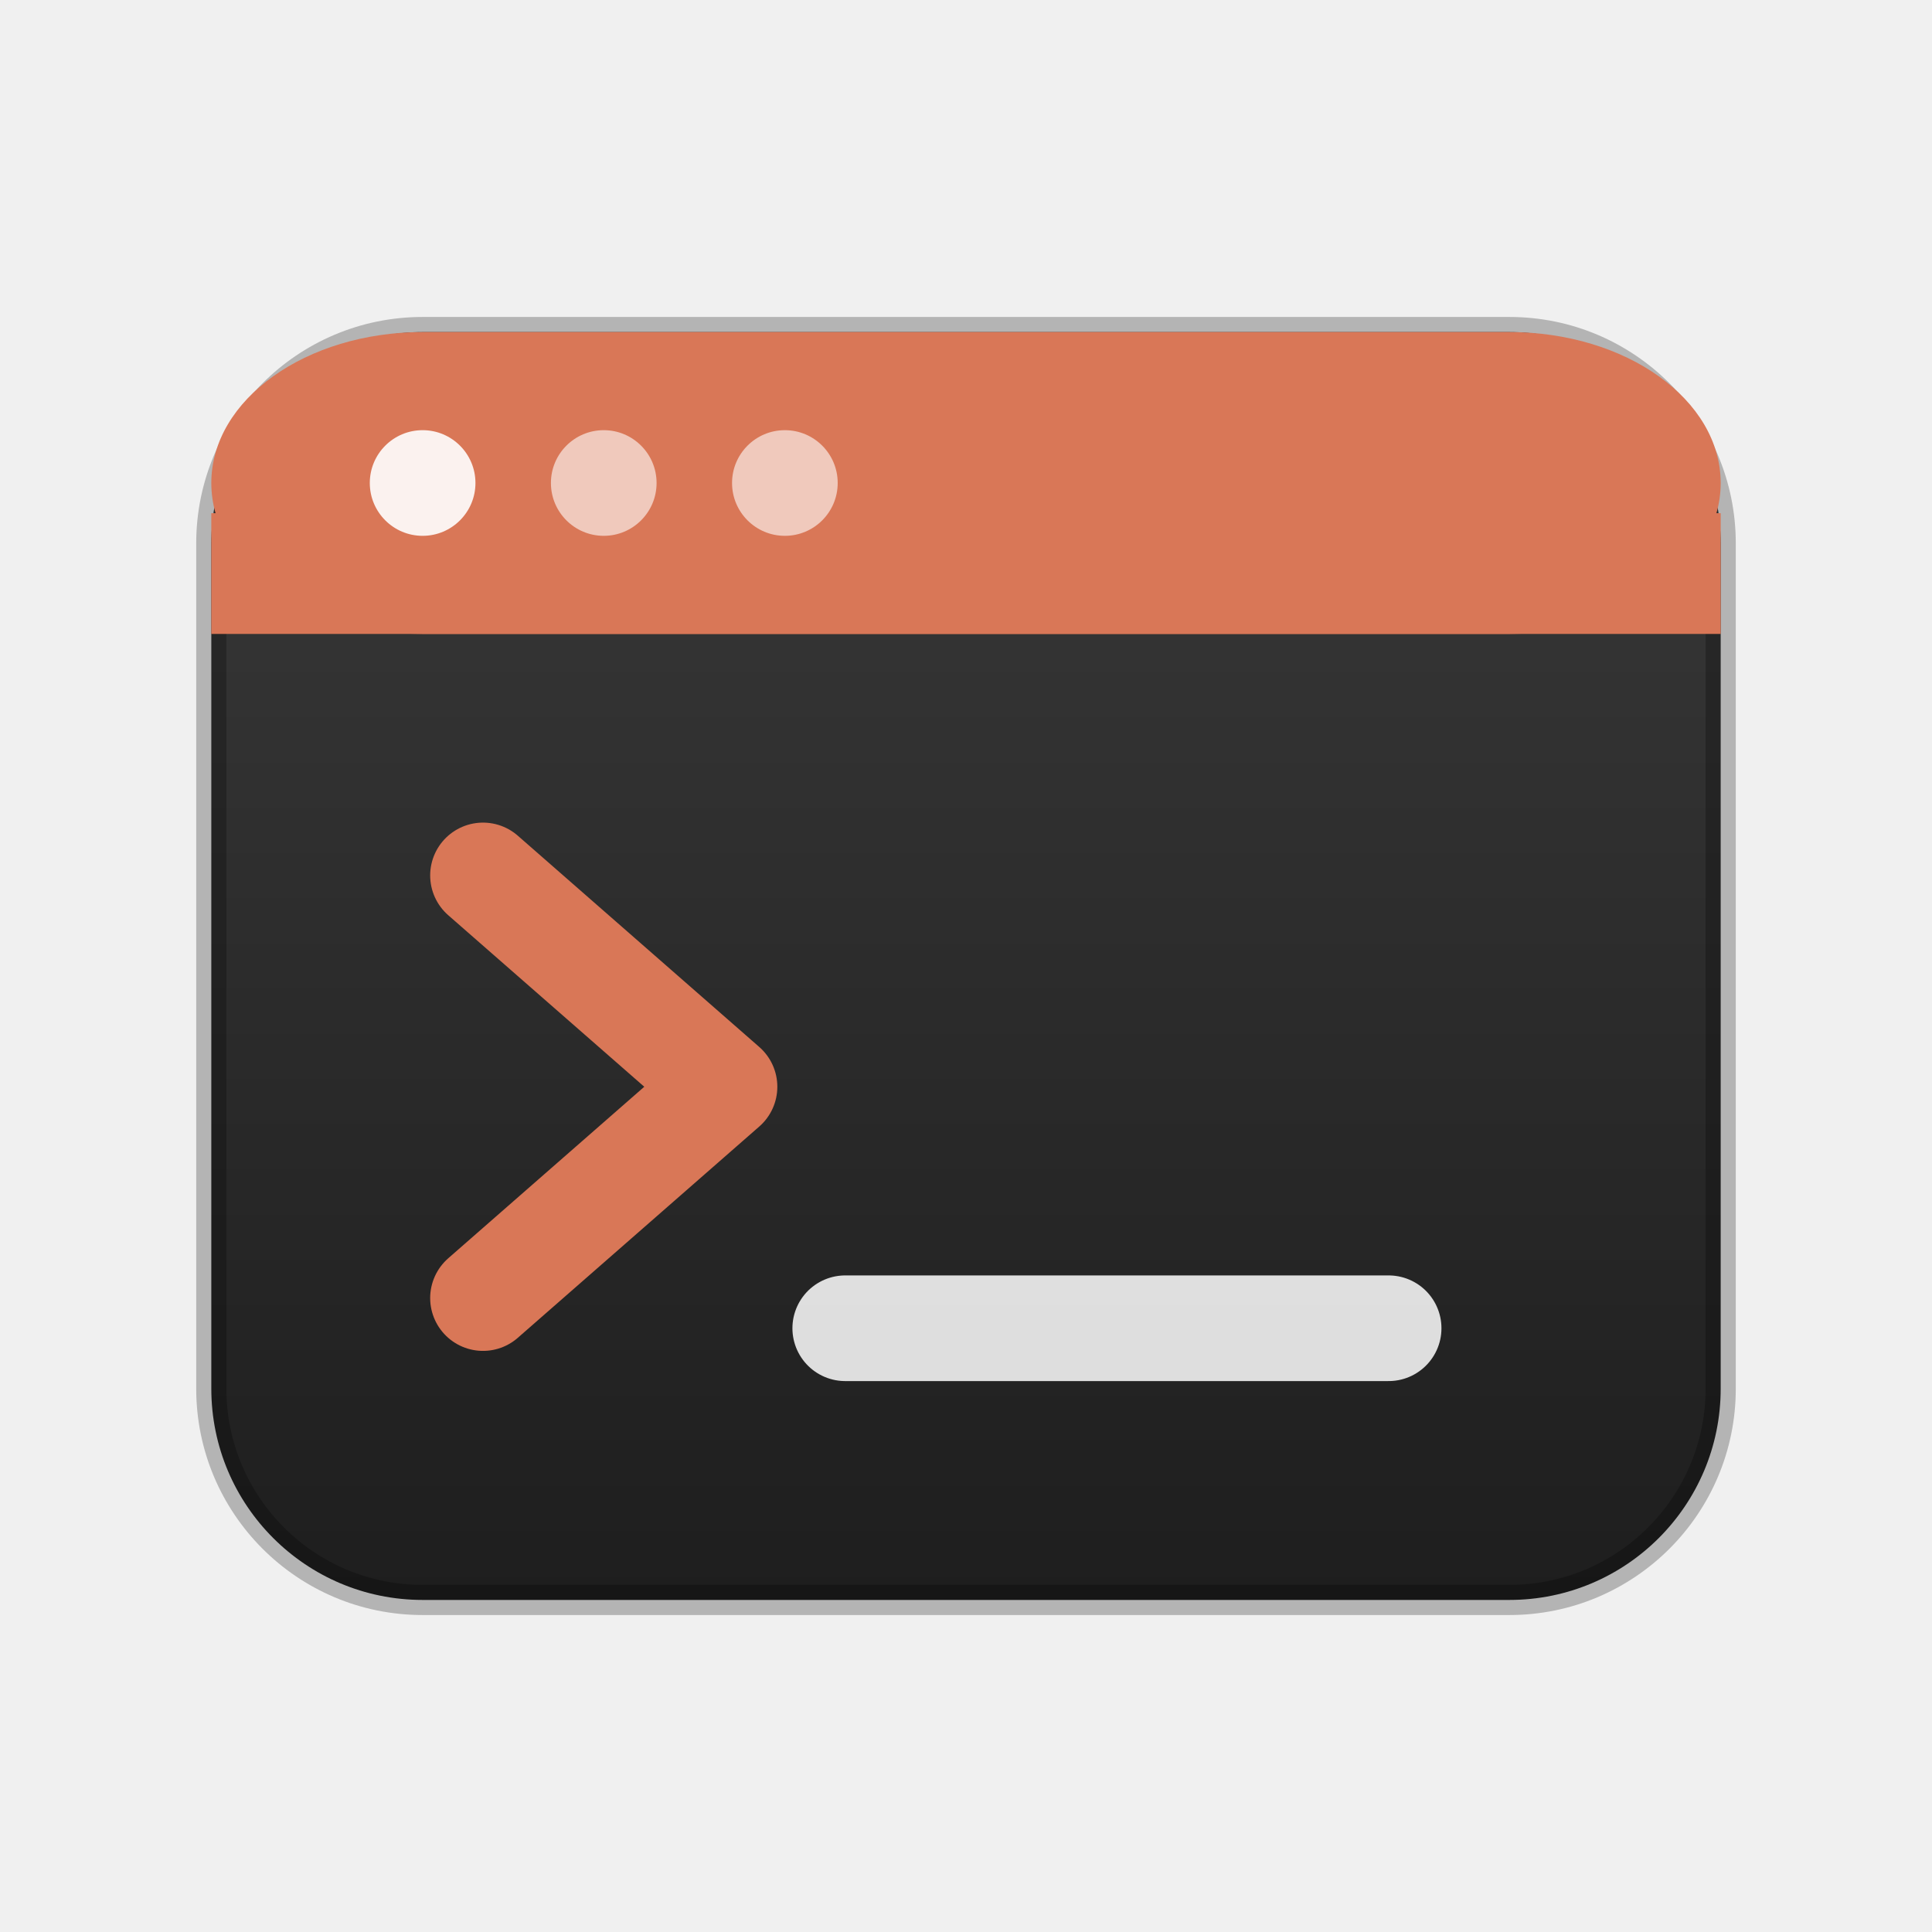
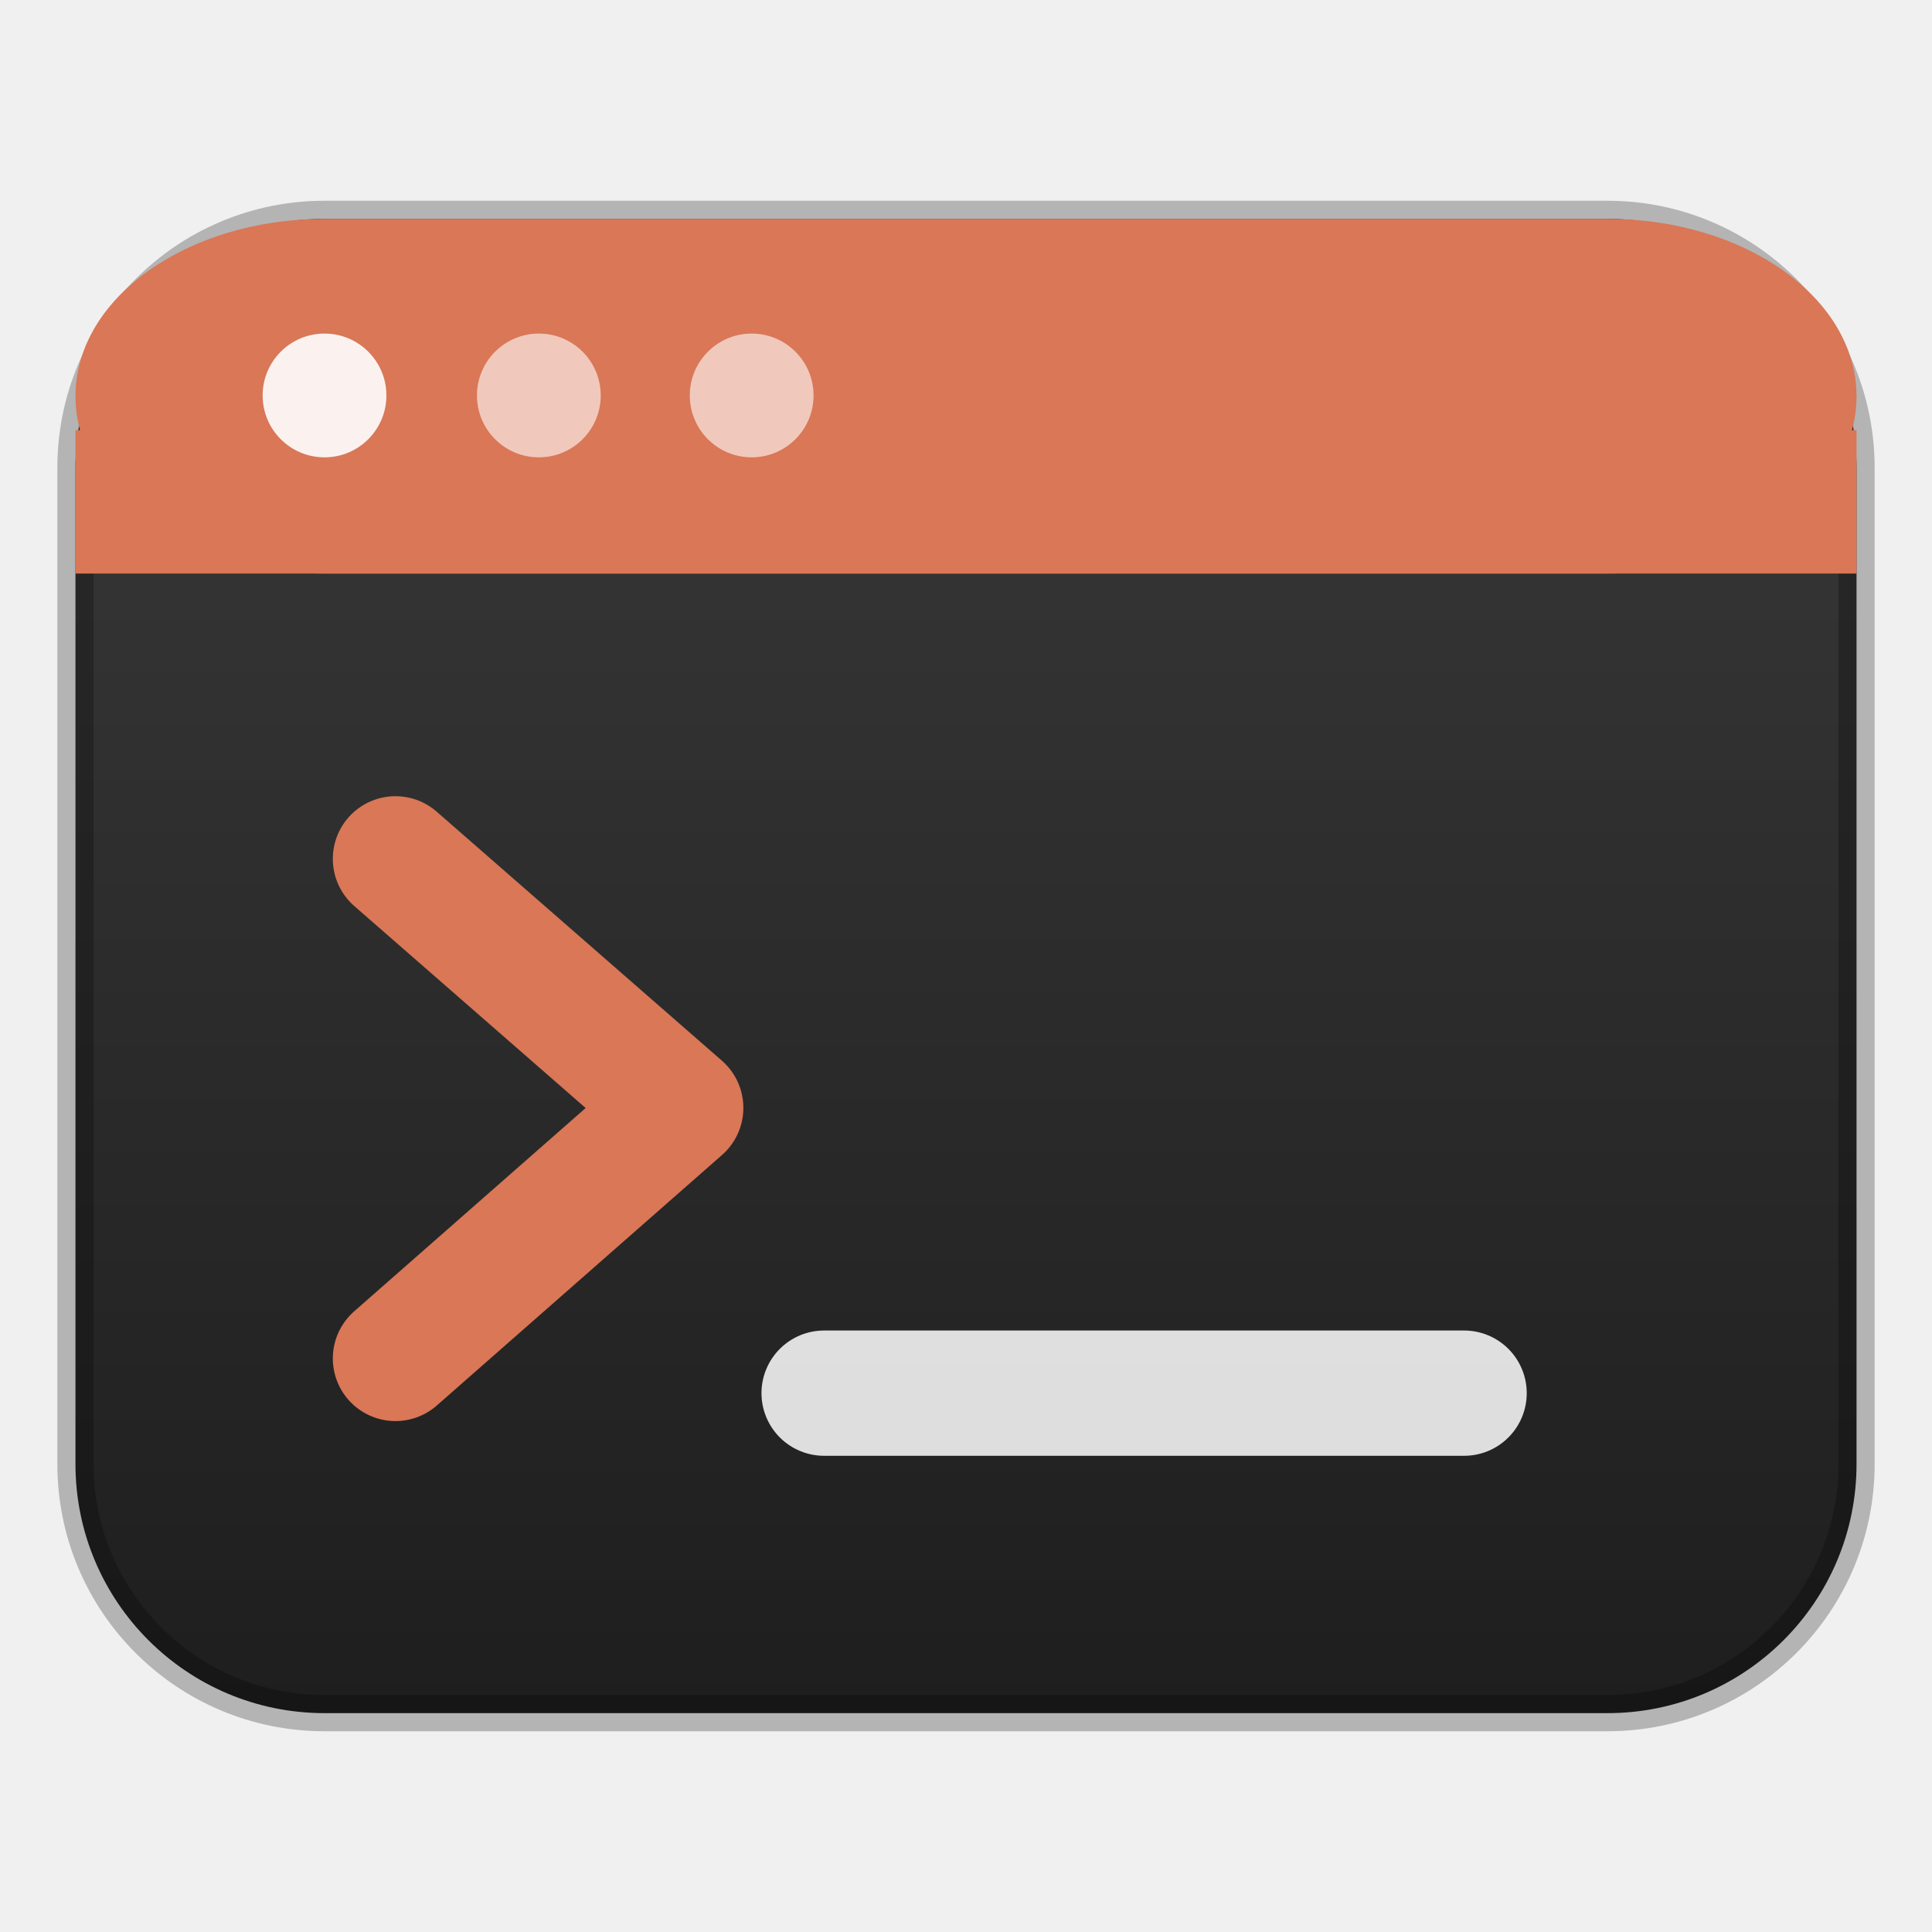
<svg xmlns="http://www.w3.org/2000/svg" width="128" height="128" viewBox="0 0 128 128">
  <defs>
    <linearGradient id="bg" x1="0" y1="0" x2="0" y2="1">
      <stop offset="0" stop-color="#3a3a3a" />
      <stop offset="1" stop-color="#1e1e1e" />
    </linearGradient>
  </defs>
-   <rect x="14" y="22" width="100" height="84" rx="14" fill="url(#bg)" stroke="#000" stroke-opacity="0.25" stroke-width="2" />
-   <rect x="14" y="22" width="100" height="20" rx="14" fill="#d97757" />
-   <rect x="14" y="34" width="100" height="8" fill="#d97757" />
-   <circle cx="28" cy="32" r="3.5" fill="#ffffff" fill-opacity="0.9" />
-   <circle cx="40" cy="32" r="3.5" fill="#ffffff" fill-opacity="0.6" />
-   <circle cx="52" cy="32" r="3.5" fill="#ffffff" fill-opacity="0.6" />
-   <path d="M32 58 L48 72 L32 86" fill="none" stroke="#d97757" stroke-width="7" stroke-linecap="round" stroke-linejoin="round" />
-   <line x1="56" y1="88" x2="92" y2="88" stroke="#ffffff" stroke-opacity="0.85" stroke-width="7" stroke-linecap="round" />
+   <rect x="5" y="14.5" width="118" height="99" rx="16.5" fill="url(#bg)" stroke="#000" stroke-opacity="0.25" stroke-width="2.4" />
+   <rect x="5" y="14.5" width="118" height="23.5" rx="16.5" fill="#d97757" />
+   <rect x="5" y="28.5" width="118" height="9.5" fill="#d97757" />
+   <circle cx="21.5" cy="26.2" r="4.1" fill="#ffffff" fill-opacity="0.9" />
+   <circle cx="35.7" cy="26.2" r="4.1" fill="#ffffff" fill-opacity="0.6" />
+   <circle cx="49.8" cy="26.2" r="4.1" fill="#ffffff" fill-opacity="0.6" />
+   <path d="M26.2 56.9 L45.1 73.4 L26.2 90" fill="none" stroke="#d97757" stroke-width="8.3" stroke-linecap="round" stroke-linejoin="round" />
+   <line x1="54.6" y1="92.3" x2="97" y2="92.3" stroke="#ffffff" stroke-opacity="0.85" stroke-width="8.3" stroke-linecap="round" />
</svg>
